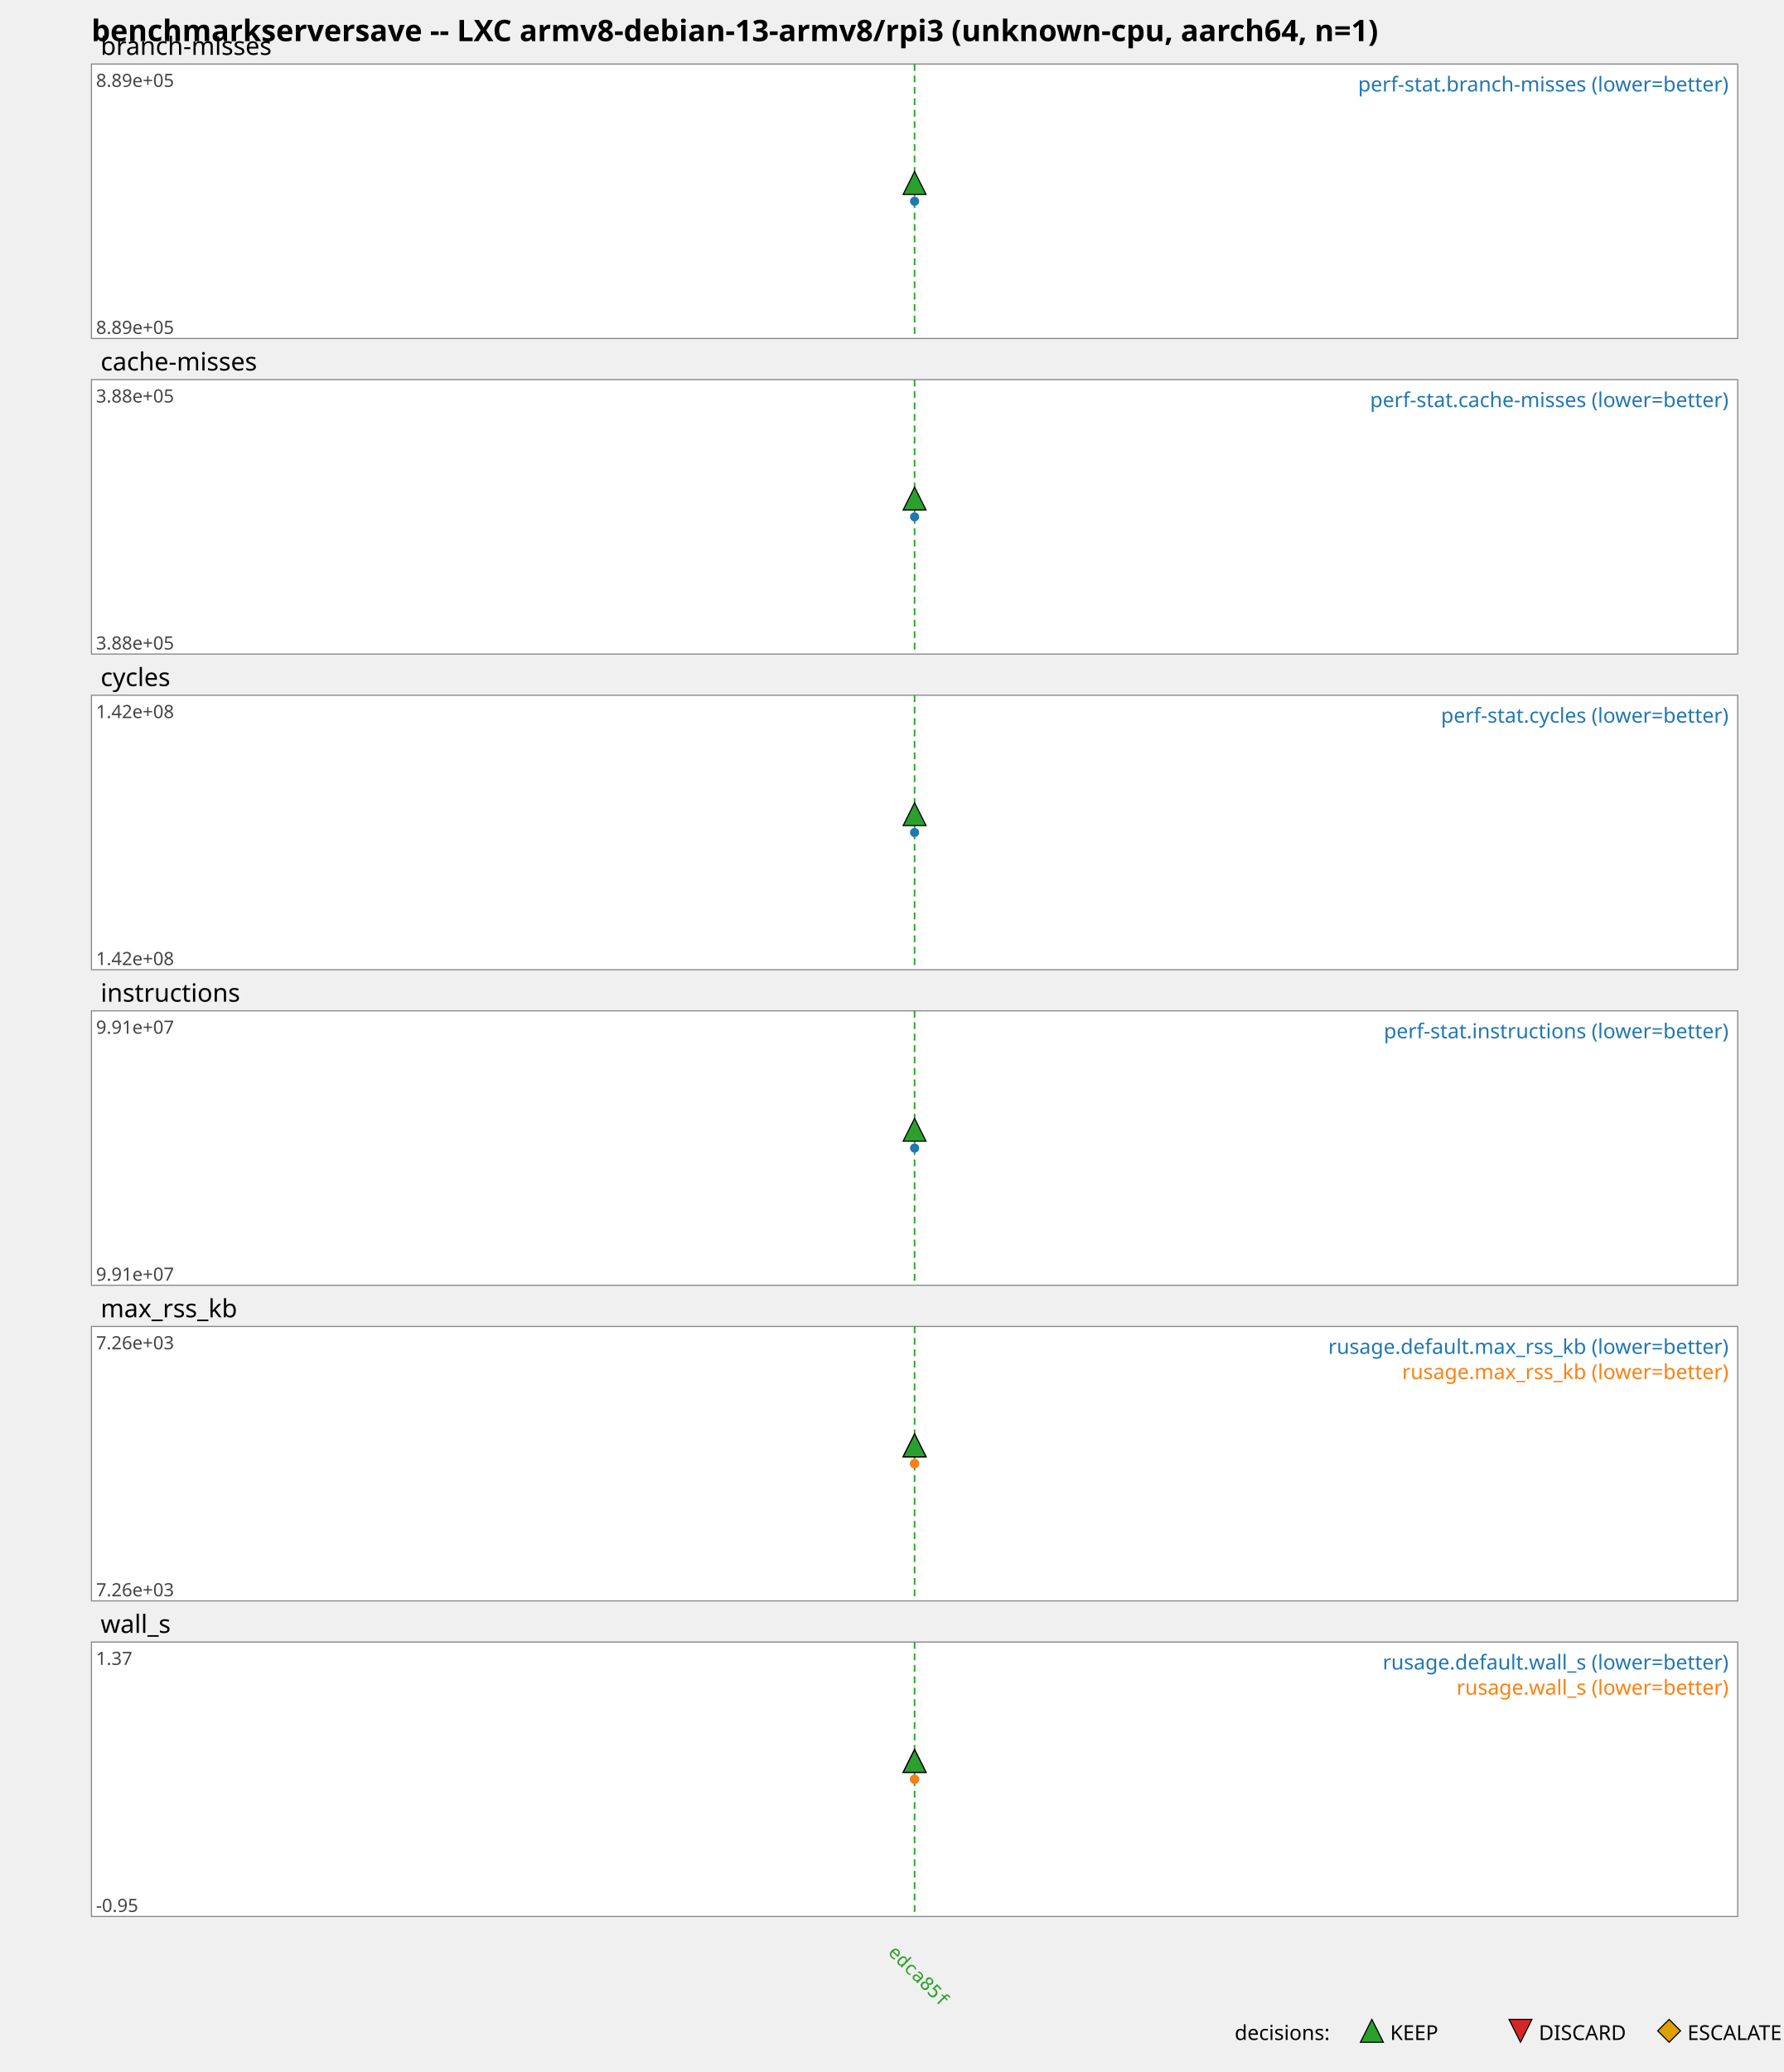
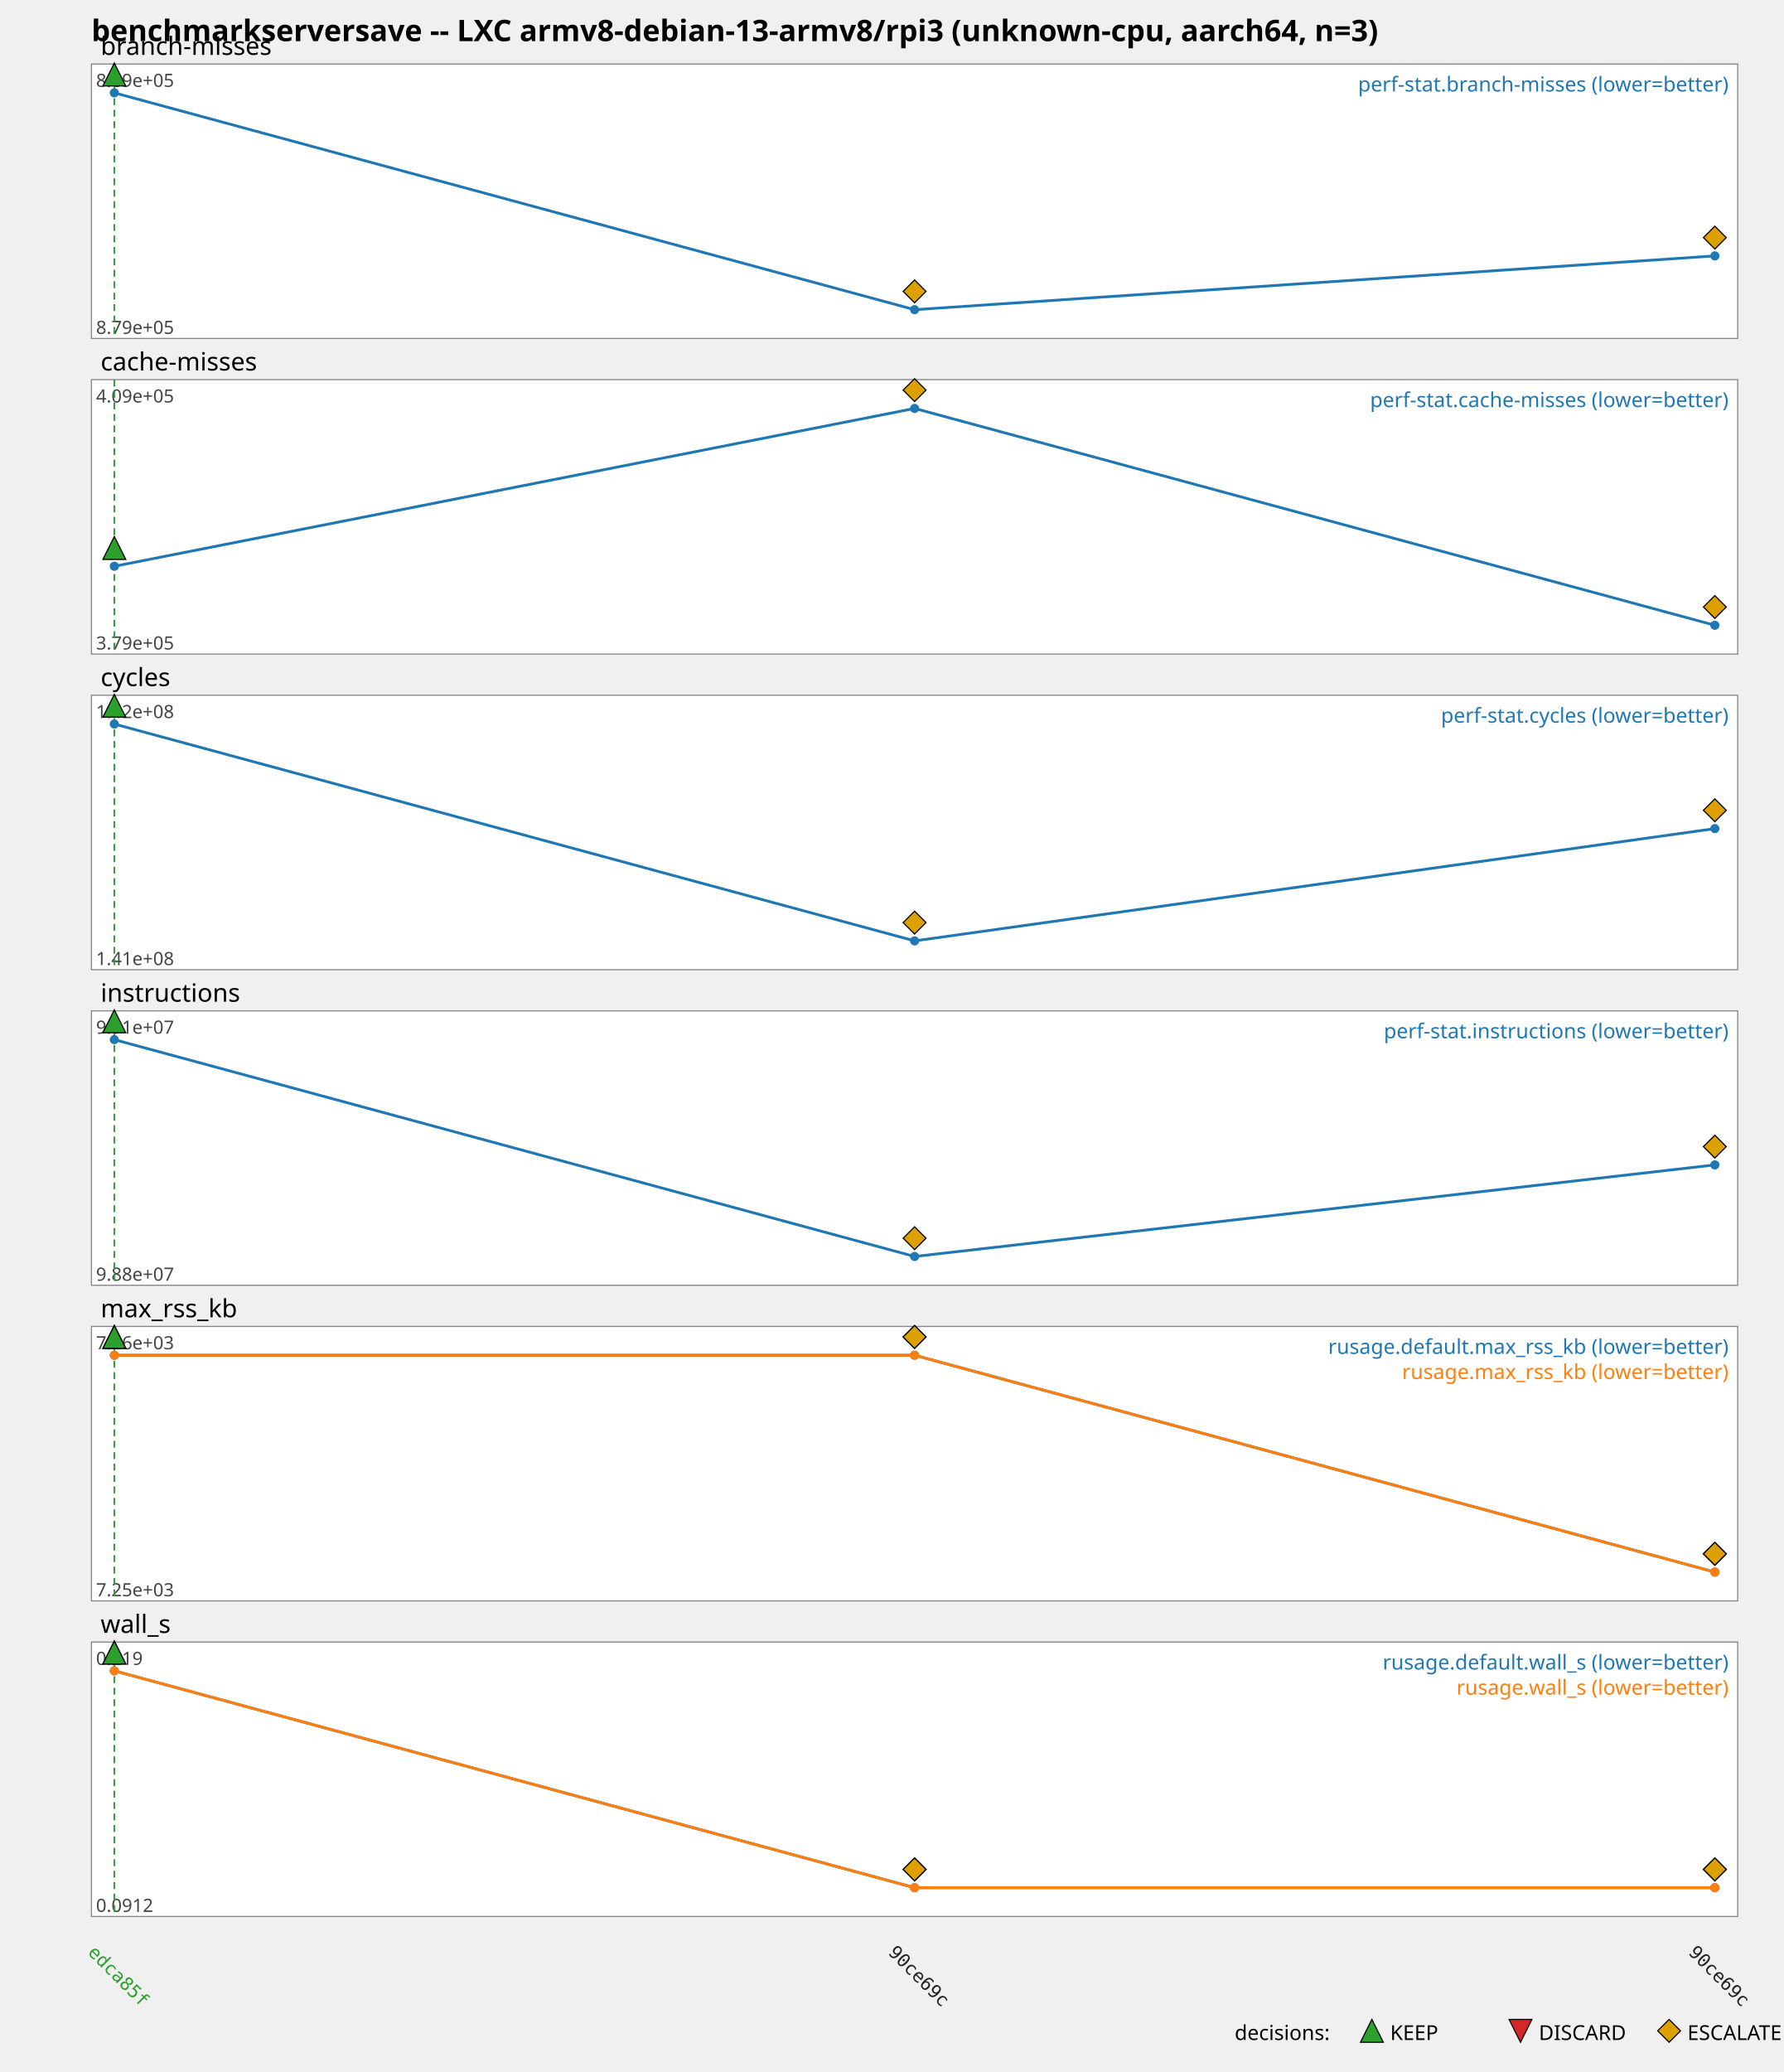
<svg xmlns="http://www.w3.org/2000/svg" version="1.1" width="780" height="906" viewBox="0 0 780 906">
-   <text x="40" y="18" font-size="13" font-family="sans-serif" font-weight="bold">benchmarkserversave -- LXC armv8-debian-13-armv8/rpi3 (unknown-cpu, aarch64, n=1)</text>
+   <text x="40" y="18" font-size="13" font-family="sans-serif" font-weight="bold">benchmarkserversave -- LXC armv8-debian-13-armv8/rpi3 (unknown-cpu, aarch64, n=3)</text>
  <g transform="translate(40,28)">
    <rect x="0" y="0" width="720" height="120" fill="white" stroke="#888" stroke-width="0.5" />
    <text x="4" y="-4" font-size="11" font-family="sans-serif">branch-misses</text>
    <text x="2" y="10" font-size="8" fill="#444" font-family="sans-serif">8.89e+05</text>
-     <text x="2" y="118" font-size="8" fill="#444" font-family="sans-serif">8.89e+05</text>
-     <line x1="360.0" y1="0" x2="360.0" y2="120" stroke="#2ca02c" stroke-width="0.7" stroke-dasharray="3,2" />
-     <polyline points="360.0,60.00" fill="none" stroke="#1f77b4" stroke-width="1.2" />
-     <circle cx="360.0" cy="60.00" r="2" fill="#1f77b4" />
-     <polygon points="360.0,47.0 355.0,57.0 365.0,57.0" fill="#2ca02c" stroke="black" stroke-width="0.5" />
+     <text x="2" y="118" font-size="8" fill="#444" font-family="sans-serif">8.79e+05</text>
+     <line x1="10.0" y1="0" x2="10.0" y2="120" stroke="#2ca02c" stroke-width="0.7" stroke-dasharray="3,2" />
+     <polyline points="10.0,12.59 360.0,107.41 710.0,83.89" fill="none" stroke="#1f77b4" stroke-width="1.2" />
+     <circle cx="10.0" cy="12.59" r="2" fill="#1f77b4" />
+     <polygon points="10.0,-0.414 5.0,9.586 15.0,9.586" fill="#2ca02c" stroke="black" stroke-width="0.5" />
+     <circle cx="360.0" cy="107.41" r="2" fill="#1f77b4" />
+     <polygon points="360.0,94.414 365.0,99.414 360.0,104.414 355.0,99.414" fill="#dca100" stroke="black" stroke-width="0.5" />
+     <circle cx="710.0" cy="83.89" r="2" fill="#1f77b4" />
+     <polygon points="710.0,70.895 715.0,75.895 710.0,80.895 705.0,75.895" fill="#dca100" stroke="black" stroke-width="0.5" />
    <text x="716" y="12" font-size="9" text-anchor="end" fill="#1f77b4" font-family="sans-serif">perf-stat.branch-misses (lower=better)</text>
  </g>
  <g transform="translate(40,166)">
    <rect x="0" y="0" width="720" height="120" fill="white" stroke="#888" stroke-width="0.5" />
    <text x="4" y="-4" font-size="11" font-family="sans-serif">cache-misses</text>
-     <text x="2" y="10" font-size="8" fill="#444" font-family="sans-serif">3.88e+05</text>
-     <text x="2" y="118" font-size="8" fill="#444" font-family="sans-serif">3.88e+05</text>
-     <line x1="360.0" y1="0" x2="360.0" y2="120" stroke="#2ca02c" stroke-width="0.7" stroke-dasharray="3,2" />
-     <polyline points="360.0,60.00" fill="none" stroke="#1f77b4" stroke-width="1.2" />
-     <circle cx="360.0" cy="60.00" r="2" fill="#1f77b4" />
-     <polygon points="360.0,47.0 355.0,57.0 365.0,57.0" fill="#2ca02c" stroke="black" stroke-width="0.5" />
+     <text x="2" y="10" font-size="8" fill="#444" font-family="sans-serif">4.09e+05</text>
+     <text x="2" y="118" font-size="8" fill="#444" font-family="sans-serif">3.79e+05</text>
+     <line x1="10.0" y1="0" x2="10.0" y2="120" stroke="#2ca02c" stroke-width="0.7" stroke-dasharray="3,2" />
+     <polyline points="10.0,81.61 360.0,12.59 710.0,107.41" fill="none" stroke="#1f77b4" stroke-width="1.2" />
+     <circle cx="10.0" cy="81.61" r="2" fill="#1f77b4" />
+     <polygon points="10.0,68.607 5.0,78.607 15.0,78.607" fill="#2ca02c" stroke="black" stroke-width="0.5" />
+     <circle cx="360.0" cy="12.59" r="2" fill="#1f77b4" />
+     <polygon points="360.0,-0.414 365.0,4.586 360.0,9.586 355.0,4.586" fill="#dca100" stroke="black" stroke-width="0.5" />
+     <circle cx="710.0" cy="107.41" r="2" fill="#1f77b4" />
+     <polygon points="710.0,94.414 715.0,99.414 710.0,104.414 705.0,99.414" fill="#dca100" stroke="black" stroke-width="0.5" />
    <text x="716" y="12" font-size="9" text-anchor="end" fill="#1f77b4" font-family="sans-serif">perf-stat.cache-misses (lower=better)</text>
  </g>
  <g transform="translate(40,304)">
    <rect x="0" y="0" width="720" height="120" fill="white" stroke="#888" stroke-width="0.5" />
    <text x="4" y="-4" font-size="11" font-family="sans-serif">cycles</text>
    <text x="2" y="10" font-size="8" fill="#444" font-family="sans-serif">1.42e+08</text>
-     <text x="2" y="118" font-size="8" fill="#444" font-family="sans-serif">1.42e+08</text>
-     <line x1="360.0" y1="0" x2="360.0" y2="120" stroke="#2ca02c" stroke-width="0.7" stroke-dasharray="3,2" />
-     <polyline points="360.0,60.00" fill="none" stroke="#1f77b4" stroke-width="1.2" />
-     <circle cx="360.0" cy="60.00" r="2" fill="#1f77b4" />
-     <polygon points="360.0,47.0 355.0,57.0 365.0,57.0" fill="#2ca02c" stroke="black" stroke-width="0.5" />
+     <text x="2" y="118" font-size="8" fill="#444" font-family="sans-serif">1.41e+08</text>
+     <line x1="10.0" y1="0" x2="10.0" y2="120" stroke="#2ca02c" stroke-width="0.7" stroke-dasharray="3,2" />
+     <polyline points="10.0,12.59 360.0,107.41 710.0,58.31" fill="none" stroke="#1f77b4" stroke-width="1.2" />
+     <circle cx="10.0" cy="12.59" r="2" fill="#1f77b4" />
+     <polygon points="10.0,-0.414 5.0,9.586 15.0,9.586" fill="#2ca02c" stroke="black" stroke-width="0.5" />
+     <circle cx="360.0" cy="107.41" r="2" fill="#1f77b4" />
+     <polygon points="360.0,94.414 365.0,99.414 360.0,104.414 355.0,99.414" fill="#dca100" stroke="black" stroke-width="0.5" />
+     <circle cx="710.0" cy="58.31" r="2" fill="#1f77b4" />
+     <polygon points="710.0,45.306 715.0,50.306 710.0,55.306 705.0,50.306" fill="#dca100" stroke="black" stroke-width="0.5" />
    <text x="716" y="12" font-size="9" text-anchor="end" fill="#1f77b4" font-family="sans-serif">perf-stat.cycles (lower=better)</text>
  </g>
  <g transform="translate(40,442)">
    <rect x="0" y="0" width="720" height="120" fill="white" stroke="#888" stroke-width="0.5" />
    <text x="4" y="-4" font-size="11" font-family="sans-serif">instructions</text>
    <text x="2" y="10" font-size="8" fill="#444" font-family="sans-serif">9.91e+07</text>
-     <text x="2" y="118" font-size="8" fill="#444" font-family="sans-serif">9.91e+07</text>
-     <line x1="360.0" y1="0" x2="360.0" y2="120" stroke="#2ca02c" stroke-width="0.7" stroke-dasharray="3,2" />
-     <polyline points="360.0,60.00" fill="none" stroke="#1f77b4" stroke-width="1.2" />
-     <circle cx="360.0" cy="60.00" r="2" fill="#1f77b4" />
-     <polygon points="360.0,47.0 355.0,57.0 365.0,57.0" fill="#2ca02c" stroke="black" stroke-width="0.5" />
+     <text x="2" y="118" font-size="8" fill="#444" font-family="sans-serif">9.88e+07</text>
+     <line x1="10.0" y1="0" x2="10.0" y2="120" stroke="#2ca02c" stroke-width="0.7" stroke-dasharray="3,2" />
+     <polyline points="10.0,12.59 360.0,107.41 710.0,67.36" fill="none" stroke="#1f77b4" stroke-width="1.2" />
+     <circle cx="10.0" cy="12.59" r="2" fill="#1f77b4" />
+     <polygon points="10.0,-0.414 5.0,9.586 15.0,9.586" fill="#2ca02c" stroke="black" stroke-width="0.5" />
+     <circle cx="360.0" cy="107.41" r="2" fill="#1f77b4" />
+     <polygon points="360.0,94.414 365.0,99.414 360.0,104.414 355.0,99.414" fill="#dca100" stroke="black" stroke-width="0.5" />
+     <circle cx="710.0" cy="67.36" r="2" fill="#1f77b4" />
+     <polygon points="710.0,54.364 715.0,59.364 710.0,64.364 705.0,59.364" fill="#dca100" stroke="black" stroke-width="0.5" />
    <text x="716" y="12" font-size="9" text-anchor="end" fill="#1f77b4" font-family="sans-serif">perf-stat.instructions (lower=better)</text>
  </g>
  <g transform="translate(40,580)">
    <rect x="0" y="0" width="720" height="120" fill="white" stroke="#888" stroke-width="0.5" />
    <text x="4" y="-4" font-size="11" font-family="sans-serif">max_rss_kb</text>
    <text x="2" y="10" font-size="8" fill="#444" font-family="sans-serif">7.26e+03</text>
-     <text x="2" y="118" font-size="8" fill="#444" font-family="sans-serif">7.26e+03</text>
-     <line x1="360.0" y1="0" x2="360.0" y2="120" stroke="#2ca02c" stroke-width="0.7" stroke-dasharray="3,2" />
-     <polyline points="360.0,60.00" fill="none" stroke="#1f77b4" stroke-width="1.2" />
-     <circle cx="360.0" cy="60.00" r="2" fill="#1f77b4" />
-     <polygon points="360.0,47.0 355.0,57.0 365.0,57.0" fill="#2ca02c" stroke="black" stroke-width="0.5" />
+     <text x="2" y="118" font-size="8" fill="#444" font-family="sans-serif">7.25e+03</text>
+     <line x1="10.0" y1="0" x2="10.0" y2="120" stroke="#2ca02c" stroke-width="0.7" stroke-dasharray="3,2" />
+     <polyline points="10.0,12.59 360.0,12.59 710.0,107.41" fill="none" stroke="#1f77b4" stroke-width="1.2" />
+     <circle cx="10.0" cy="12.59" r="2" fill="#1f77b4" />
+     <polygon points="10.0,-0.414 5.0,9.586 15.0,9.586" fill="#2ca02c" stroke="black" stroke-width="0.5" />
+     <circle cx="360.0" cy="12.59" r="2" fill="#1f77b4" />
+     <polygon points="360.0,-0.414 365.0,4.586 360.0,9.586 355.0,4.586" fill="#dca100" stroke="black" stroke-width="0.5" />
+     <circle cx="710.0" cy="107.41" r="2" fill="#1f77b4" />
+     <polygon points="710.0,94.414 715.0,99.414 710.0,104.414 705.0,99.414" fill="#dca100" stroke="black" stroke-width="0.5" />
    <text x="716" y="12" font-size="9" text-anchor="end" fill="#1f77b4" font-family="sans-serif">rusage.default.max_rss_kb (lower=better)</text>
-     <polyline points="360.0,60.00" fill="none" stroke="#ff7f0e" stroke-width="1.2" />
-     <circle cx="360.0" cy="60.00" r="2" fill="#ff7f0e" />
-     <polygon points="360.0,47.0 355.0,57.0 365.0,57.0" fill="#2ca02c" stroke="black" stroke-width="0.5" />
+     <polyline points="10.0,12.59 360.0,12.59 710.0,107.41" fill="none" stroke="#ff7f0e" stroke-width="1.2" />
+     <circle cx="10.0" cy="12.59" r="2" fill="#ff7f0e" />
+     <polygon points="10.0,-0.414 5.0,9.586 15.0,9.586" fill="#2ca02c" stroke="black" stroke-width="0.5" />
+     <circle cx="360.0" cy="12.59" r="2" fill="#ff7f0e" />
+     <polygon points="360.0,-0.414 365.0,4.586 360.0,9.586 355.0,4.586" fill="#dca100" stroke="black" stroke-width="0.5" />
+     <circle cx="710.0" cy="107.41" r="2" fill="#ff7f0e" />
+     <polygon points="710.0,94.414 715.0,99.414 710.0,104.414 705.0,99.414" fill="#dca100" stroke="black" stroke-width="0.5" />
    <text x="716" y="23" font-size="9" text-anchor="end" fill="#ff7f0e" font-family="sans-serif">rusage.max_rss_kb (lower=better)</text>
  </g>
  <g transform="translate(40,718)">
    <rect x="0" y="0" width="720" height="120" fill="white" stroke="#888" stroke-width="0.5" />
    <text x="4" y="-4" font-size="11" font-family="sans-serif">wall_s</text>
-     <text x="2" y="10" font-size="8" fill="#444" font-family="sans-serif">1.37</text>
-     <text x="2" y="118" font-size="8" fill="#444" font-family="sans-serif">-0.95</text>
-     <line x1="360.0" y1="0" x2="360.0" y2="120" stroke="#2ca02c" stroke-width="0.7" stroke-dasharray="3,2" />
-     <polyline points="360.0,60.00" fill="none" stroke="#1f77b4" stroke-width="1.2" />
-     <circle cx="360.0" cy="60.00" r="2" fill="#1f77b4" />
-     <polygon points="360.0,47 355.0,57 365.0,57" fill="#2ca02c" stroke="black" stroke-width="0.5" />
+     <text x="2" y="10" font-size="8" fill="#444" font-family="sans-serif">0.219</text>
+     <text x="2" y="118" font-size="8" fill="#444" font-family="sans-serif">0.0912</text>
+     <line x1="10.0" y1="0" x2="10.0" y2="120" stroke="#2ca02c" stroke-width="0.7" stroke-dasharray="3,2" />
+     <polyline points="10.0,12.59 360.0,107.41 710.0,107.41" fill="none" stroke="#1f77b4" stroke-width="1.2" />
+     <circle cx="10.0" cy="12.59" r="2" fill="#1f77b4" />
+     <polygon points="10.0,-0.414 5.0,9.586 15.0,9.586" fill="#2ca02c" stroke="black" stroke-width="0.5" />
+     <circle cx="360.0" cy="107.41" r="2" fill="#1f77b4" />
+     <polygon points="360.0,94.414 365.0,99.414 360.0,104.414 355.0,99.414" fill="#dca100" stroke="black" stroke-width="0.5" />
+     <circle cx="710.0" cy="107.41" r="2" fill="#1f77b4" />
+     <polygon points="710.0,94.414 715.0,99.414 710.0,104.414 705.0,99.414" fill="#dca100" stroke="black" stroke-width="0.5" />
    <text x="716" y="12" font-size="9" text-anchor="end" fill="#1f77b4" font-family="sans-serif">rusage.default.wall_s (lower=better)</text>
-     <polyline points="360.0,60.00" fill="none" stroke="#ff7f0e" stroke-width="1.2" />
-     <circle cx="360.0" cy="60.00" r="2" fill="#ff7f0e" />
-     <polygon points="360.0,47 355.0,57 365.0,57" fill="#2ca02c" stroke="black" stroke-width="0.5" />
+     <polyline points="10.0,12.59 360.0,107.41 710.0,107.41" fill="none" stroke="#ff7f0e" stroke-width="1.2" />
+     <circle cx="10.0" cy="12.59" r="2" fill="#ff7f0e" />
+     <polygon points="10.0,-0.414 5.0,9.586 15.0,9.586" fill="#2ca02c" stroke="black" stroke-width="0.5" />
+     <circle cx="360.0" cy="107.41" r="2" fill="#ff7f0e" />
+     <polygon points="360.0,94.414 365.0,99.414 360.0,104.414 355.0,99.414" fill="#dca100" stroke="black" stroke-width="0.5" />
+     <circle cx="710.0" cy="107.41" r="2" fill="#ff7f0e" />
+     <polygon points="710.0,94.414 715.0,99.414 710.0,104.414 705.0,99.414" fill="#dca100" stroke="black" stroke-width="0.5" />
    <text x="716" y="23" font-size="9" text-anchor="end" fill="#ff7f0e" font-family="sans-serif">rusage.wall_s (lower=better)</text>
  </g>
  <g transform="translate(40,856)">
-     <text x="360.0" y="10" font-size="8" fill="#2ca02c" text-anchor="middle" font-family="monospace" transform="rotate(45 360.0 10)">edca85f</text>
+     <text x="10.0" y="10" font-size="8" fill="#2ca02c" text-anchor="middle" font-family="monospace" transform="rotate(45 10.0 10)">edca85f</text>
+     <text x="360.0" y="10" font-size="8" fill="#222" text-anchor="middle" font-family="monospace" transform="rotate(45 360.0 10)">90ce69c</text>
+     <text x="710.0" y="10" font-size="8" fill="#222" text-anchor="middle" font-family="monospace" transform="rotate(45 710.0 10)">90ce69c</text>
  </g>
  <g transform="translate(540,892)">
    <text x="0" y="0" font-size="9" font-family="sans-serif">decisions:</text>
    <polygon points="60,-9 55,1 65,1" fill="#2ca02c" stroke="black" stroke-width="0.5" />
    <text x="68" y="0" font-size="9" font-family="sans-serif">KEEP</text>
    <polygon points="125,1 120,-9 130,-9" fill="#d62728" stroke="black" stroke-width="0.5" />
    <text x="133" y="0" font-size="9" font-family="sans-serif">DISCARD</text>
    <polygon points="190,-9 195,-4 190,1 185,-4" fill="#dca100" stroke="black" stroke-width="0.5" />
    <text x="198" y="0" font-size="9" font-family="sans-serif">ESCALATE</text>
  </g>
</svg>
